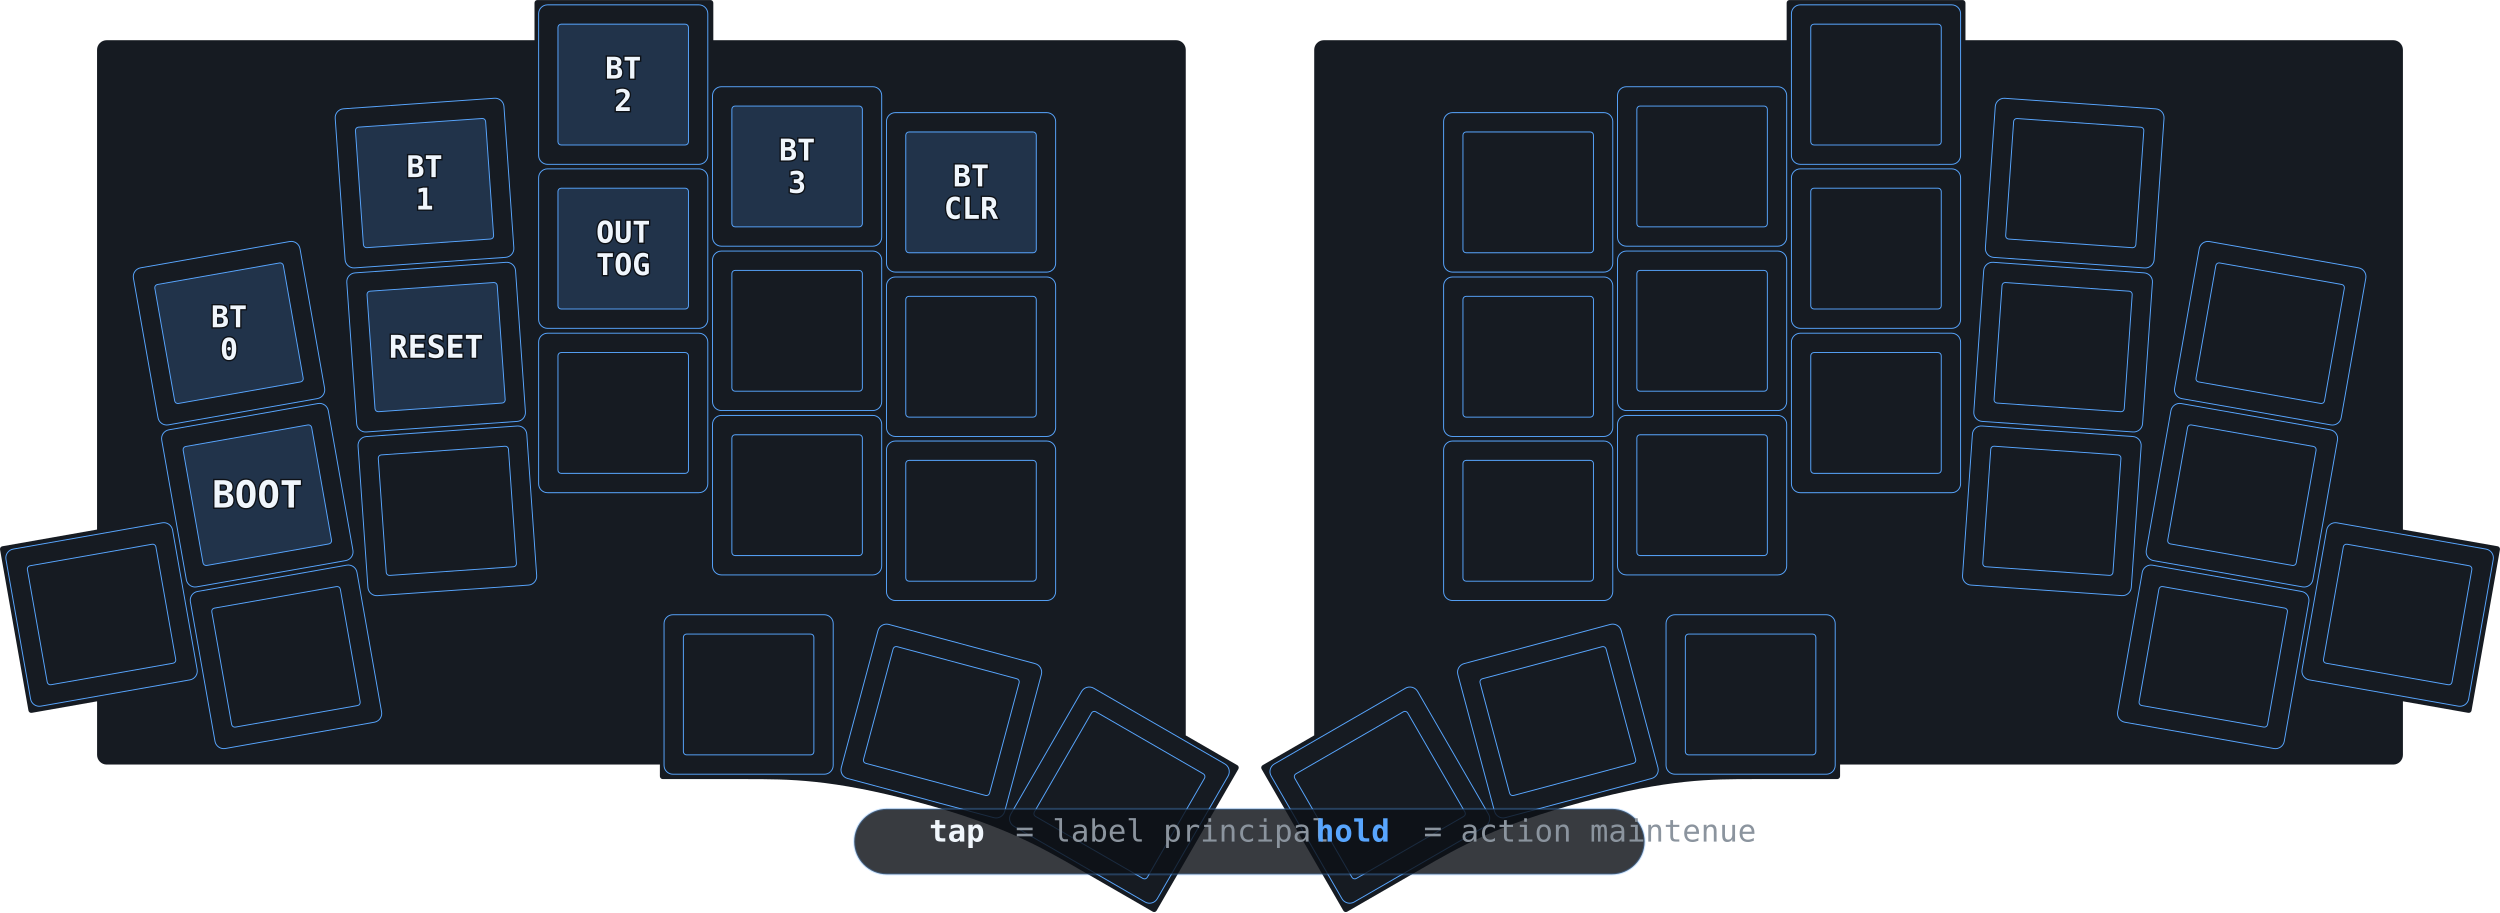
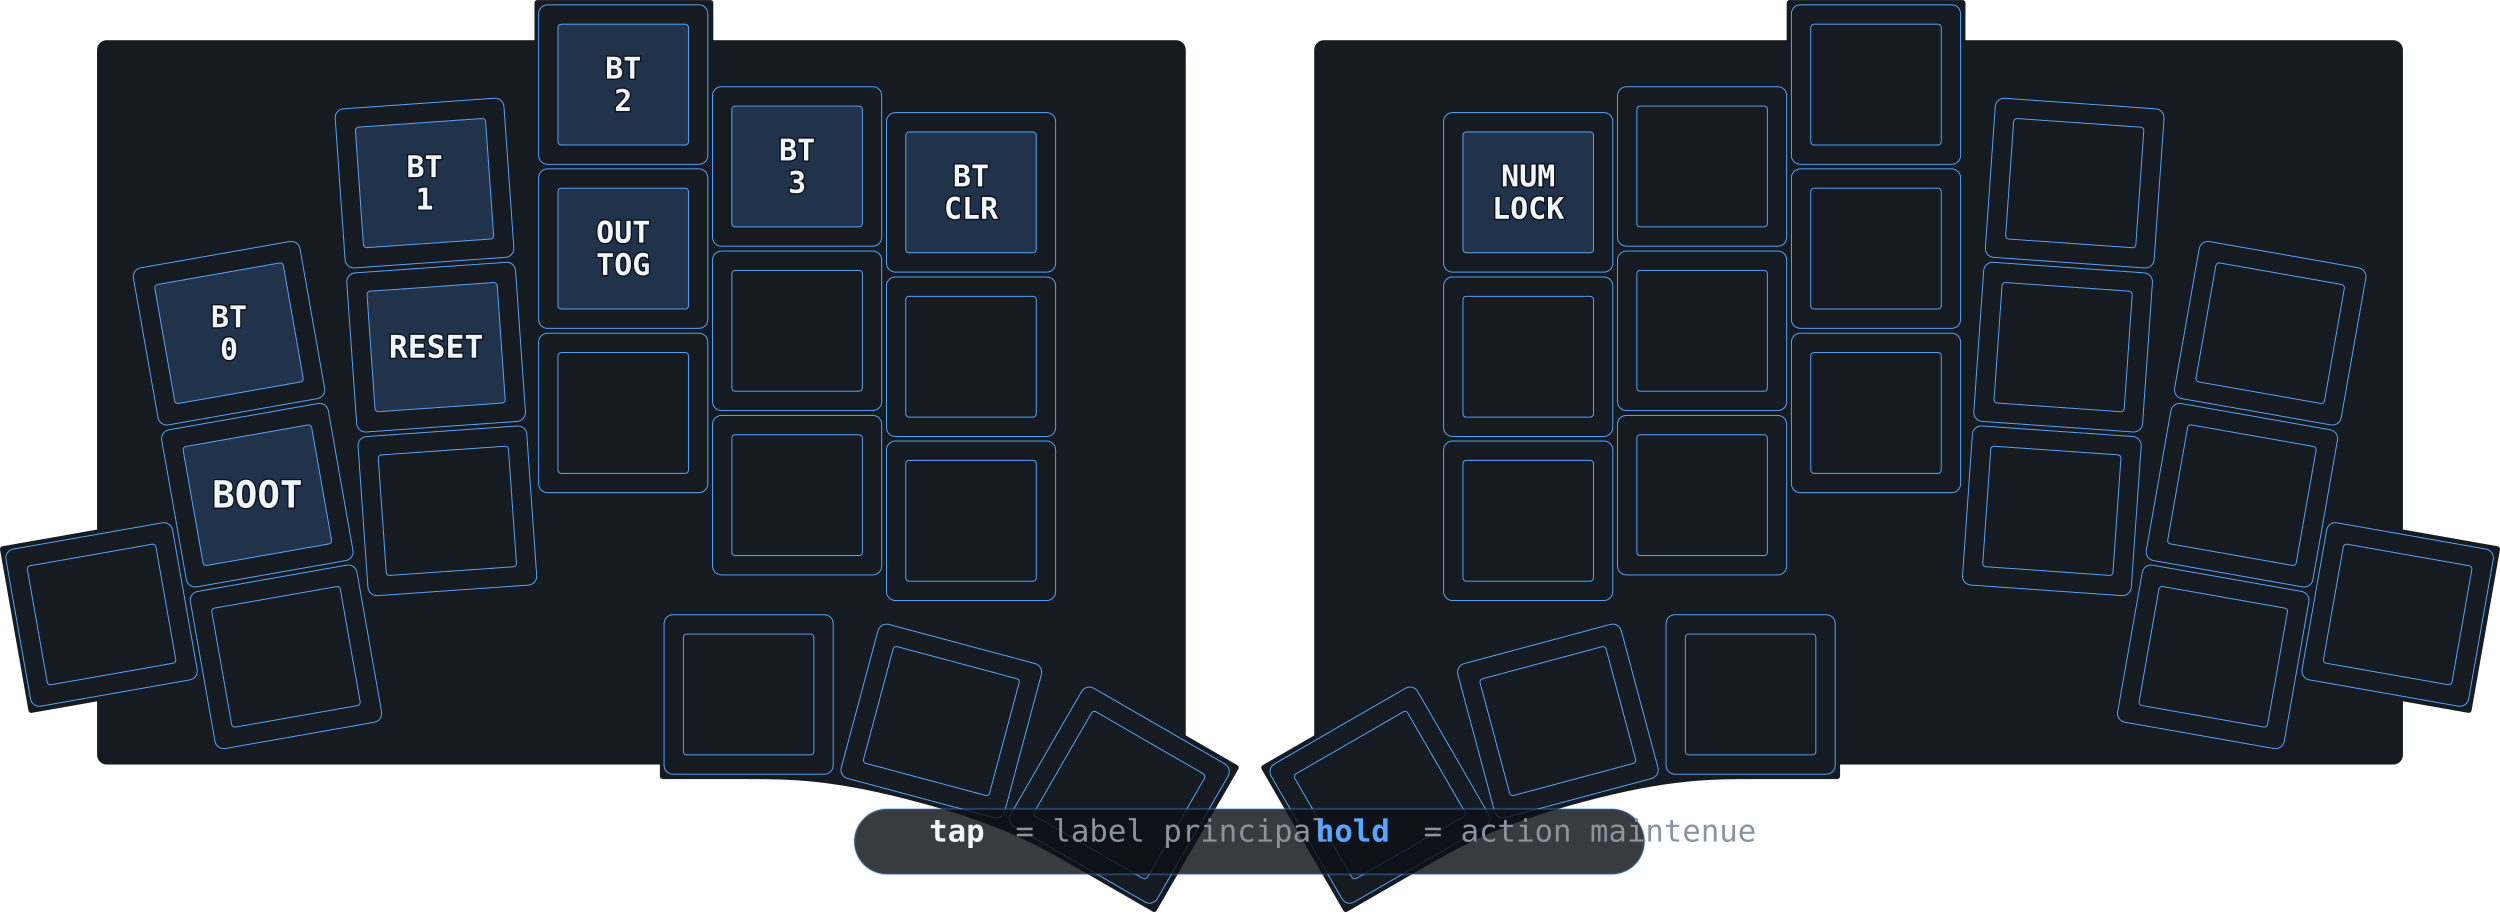
<svg xmlns="http://www.w3.org/2000/svg" width="258.64mm" height="94.36mm" viewBox="0 0 733.16 267.46">
  <defs>
    <style>
      .cls-1 {
        fill: #161b22;
      }

      .cls-2 {
        fill: none;
        stroke: #58a6ff;
        stroke-miterlimit: 10;
        stroke-width: .28px;
      }
    </style>
  </defs>
  <g id="Shape">
    <path class="cls-1" d="M.69,160.19l27.77-4.9V14.61c0-1.57,1.27-2.83,2.83-2.83h125.46V.84c0-.46,.38-.84,.84-.84h50.76c.46,0,.84,.38,.84,.84V11.78h135.72c1.57,0,2.83,1.27,2.83,2.83V215.66l15.12,8.73c.4,.23,.54,.74,.31,1.14l-23.97,41.51c-.23,.4-.74,.54-1.14,.31-2.77-1.6-13.03-7.52-21.72-12.54-11.22-6.48-22.44-12.96-47.42-19.65s-37.59-6.69-50.19-6.69c-10.77,0-21.38,0-24.37,0-.46,0-.84-.38-.84-.84v-3.42H31.3c-1.57,0-2.83-1.27-2.83-2.83v-15.72l-19.16,3.38c-.46,.08-.89-.22-.97-.68L.01,161.16c-.08-.46,.22-.89,.68-.97Z" />
    <path class="cls-1" d="M732.46,160.19l-27.77-4.9V14.61c0-1.57-1.27-2.83-2.83-2.83h-125.46V.84c0-.46-.38-.84-.84-.84h-50.76c-.46,0-.84,.38-.84,.84V11.78h-135.72c-1.57,0-2.83,1.27-2.83,2.83V215.66l-15.12,8.73c-.4,.23-.54,.74-.31,1.14l23.97,41.51c.23,.4,.74,.54,1.14,.31,2.77-1.6,13.03-7.52,21.72-12.54,11.22-6.48,22.44-12.96,47.42-19.65s37.59-6.69,50.19-6.69c10.77,0,21.38,0,24.37,0,.46,0,.84-.38,.84-.84v-3.42h162.23c1.57,0,2.83-1.27,2.83-2.83v-15.72l19.16,3.38c.46,.08,.89-.22,.97-.68l8.32-47.2c.08-.46-.22-.89-.68-.97Z" />
  </g>
  <g id="Keys_Kopie" data-name="Keys Kopie">
    <g id="Keycaps">
      <rect class="cls-2" x="259.97" y="33.02" width="49.61" height="46.77" rx="2.61" ry="2.61" />
      <rect class="cls-2" x="259.97" y="81.22" width="49.61" height="46.77" rx="2.61" ry="2.61" />
      <rect class="cls-2" x="259.97" y="129.33" width="49.61" height="46.77" rx="2.61" ry="2.61" />
      <rect class="cls-2" x="208.96" y="25.42" width="49.61" height="46.77" rx="2.61" ry="2.61" />
      <rect class="cls-2" x="208.96" y="73.62" width="49.61" height="46.77" rx="2.61" ry="2.61" />
      <rect class="cls-2" x="208.96" y="121.82" width="49.61" height="46.77" rx="2.61" ry="2.61" />
      <rect class="cls-2" x="157.96" y="1.41" width="49.61" height="46.77" rx="2.61" ry="2.61" />
      <rect class="cls-2" x="157.96" y="49.51" width="49.61" height="46.77" rx="2.61" ry="2.61" />
      <rect class="cls-2" x="157.96" y="97.71" width="49.61" height="46.77" rx="2.61" ry="2.61" />
      <rect class="cls-2" x="194.74" y="180.27" width="49.61" height="46.77" rx="2.61" ry="2.61" />
      <rect class="cls-2" x="99.69" y="30.3" width="49.61" height="46.77" rx="2.61" ry="2.61" transform="translate(-3.44 8.81) rotate(-4)" />
      <rect class="cls-2" x="103.09" y="78.41" width="49.61" height="46.77" rx="2.61" ry="2.61" transform="translate(-6.79 9.17) rotate(-4)" />
      <rect class="cls-2" x="106.39" y="126.41" width="49.61" height="46.77" rx="2.61" ry="2.61" transform="translate(-10.13 9.52) rotate(-4)" />
      <rect class="cls-2" x="42.36" y="74.32" width="49.61" height="46.77" rx="2.61" ry="2.61" transform="translate(-15.95 13.15) rotate(-10)" />
      <rect class="cls-2" x="50.66" y="121.83" width="49.61" height="46.77" rx="2.61" ry="2.61" transform="translate(-24.07 15.31) rotate(-10)" />
      <rect class="cls-2" x="59.06" y="169.23" width="49.61" height="46.77" rx="2.61" ry="2.61" transform="translate(-32.17 17.49) rotate(-10)" />
      <rect class="cls-2" x="252.67" y="186.64" width="46.77" height="49.61" rx="2.61" ry="2.61" transform="translate(.37 423.37) rotate(-75)" />
      <rect class="cls-2" x="304.89" y="208.37" width="46.77" height="49.61" rx="2.61" ry="2.61" transform="translate(-37.79 400.88) rotate(-60)" />
      <rect class="cls-2" x="4.98" y="156.81" width="49.61" height="46.77" rx="2.61" ry="2.61" transform="translate(-30.84 7.91) rotate(-10)" />
    </g>
    <g>
      <rect class="cls-2" x="265.63" y="38.69" width="38.27" height="35.43" rx=".95" ry=".95" />
      <rect class="cls-2" x="265.63" y="86.89" width="38.27" height="35.43" rx=".95" ry=".95" />
      <rect class="cls-2" x="265.63" y="135" width="38.27" height="35.43" rx=".95" ry=".95" />
      <rect class="cls-2" x="214.63" y="31.09" width="38.27" height="35.43" rx=".95" ry=".95" />
      <rect class="cls-2" x="214.63" y="79.29" width="38.27" height="35.43" rx=".95" ry=".95" />
      <rect class="cls-2" x="214.63" y="127.49" width="38.27" height="35.43" rx=".95" ry=".95" />
      <rect class="cls-2" x="163.63" y="7.08" width="38.27" height="35.43" rx=".95" ry=".95" />
      <rect class="cls-2" x="163.63" y="55.18" width="38.27" height="35.43" rx=".95" ry=".95" />
      <rect class="cls-2" x="163.63" y="103.38" width="38.27" height="35.43" rx=".95" ry=".95" />
      <rect class="cls-2" x="200.41" y="185.94" width="38.27" height="35.43" rx=".95" ry=".95" />
      <rect class="cls-2" x="105.36" y="35.97" width="38.27" height="35.43" rx=".95" ry=".95" transform="translate(-3.44 8.81) rotate(-4)" />
      <rect class="cls-2" x="108.76" y="84.07" width="38.27" height="35.43" rx=".95" ry=".95" transform="translate(-6.79 9.17) rotate(-4)" />
      <rect class="cls-2" x="112.06" y="132.08" width="38.27" height="35.43" rx=".95" ry=".95" transform="translate(-10.13 9.52) rotate(-4)" />
      <rect class="cls-2" x="48.03" y="79.99" width="38.27" height="35.43" rx=".95" ry=".95" transform="translate(-15.95 13.15) rotate(-10)" />
      <rect class="cls-2" x="56.33" y="127.5" width="38.27" height="35.43" rx=".95" ry=".95" transform="translate(-24.07 15.31) rotate(-10)" />
      <rect class="cls-2" x="64.73" y="174.9" width="38.27" height="35.43" rx=".95" ry=".95" transform="translate(-32.17 17.49) rotate(-10)" />
      <rect class="cls-2" x="258.34" y="192.31" width="35.43" height="38.27" rx=".95" ry=".95" transform="translate(.37 423.37) rotate(-75)" />
      <rect class="cls-2" x="310.56" y="214.04" width="35.43" height="38.27" rx=".95" ry=".95" transform="translate(-37.79 400.88) rotate(-60)" />
      <rect class="cls-2" x="10.65" y="162.48" width="38.27" height="35.43" rx=".95" ry=".95" transform="translate(-30.84 7.91) rotate(-10)" />
    </g>
    <g id="Keycaps-2" data-name="Keycaps">
      <rect class="cls-2" x="423.36" y="33.02" width="49.61" height="46.77" rx="2.61" ry="2.61" />
      <rect class="cls-2" x="423.36" y="81.22" width="49.61" height="46.77" rx="2.61" ry="2.61" />
      <rect class="cls-2" x="423.36" y="129.33" width="49.61" height="46.77" rx="2.61" ry="2.61" />
      <rect class="cls-2" x="474.36" y="25.42" width="49.61" height="46.77" rx="2.61" ry="2.61" />
      <rect class="cls-2" x="474.36" y="73.62" width="49.61" height="46.77" rx="2.61" ry="2.61" />
      <rect class="cls-2" x="474.36" y="121.82" width="49.61" height="46.77" rx="2.61" ry="2.61" />
      <rect class="cls-2" x="525.36" y="1.41" width="49.61" height="46.77" rx="2.61" ry="2.61" />
      <rect class="cls-2" x="525.36" y="49.51" width="49.61" height="46.77" rx="2.61" ry="2.61" />
      <rect class="cls-2" x="525.36" y="97.71" width="49.61" height="46.77" rx="2.61" ry="2.61" />
      <rect class="cls-2" x="488.59" y="180.27" width="49.61" height="46.77" rx="2.61" ry="2.61" />
      <rect class="cls-2" x="585.05" y="28.89" width="46.77" height="49.61" rx="2.61" ry="2.61" transform="translate(512.43 656.9) rotate(-86)" />
      <rect class="cls-2" x="581.65" y="76.99" width="46.77" height="49.61" rx="2.61" ry="2.61" transform="translate(461.29 698.25) rotate(-86)" />
      <rect class="cls-2" x="578.35" y="124.99" width="46.77" height="49.61" rx="2.61" ry="2.61" transform="translate(410.33 739.61) rotate(-86)" />
      <rect class="cls-2" x="642.38" y="72.9" width="46.77" height="49.61" rx="2.61" ry="2.61" transform="translate(453.94 736.4) rotate(-80)" />
      <rect class="cls-2" x="634.08" y="120.41" width="46.77" height="49.61" rx="2.61" ry="2.61" transform="translate(400.29 767.48) rotate(-80)" />
      <rect class="cls-2" x="625.68" y="167.81" width="46.77" height="49.61" rx="2.61" ry="2.61" transform="translate(346.67 798.38) rotate(-80)" />
      <rect class="cls-2" x="432.07" y="188.06" width="49.61" height="46.77" rx="2.61" ry="2.61" transform="translate(-39.16 125.45) rotate(-15)" />
      <rect class="cls-2" x="379.85" y="209.78" width="49.61" height="46.77" rx="2.61" ry="2.61" transform="translate(-62.37 233.57) rotate(-30)" />
      <rect class="cls-2" x="679.76" y="155.39" width="46.77" height="49.61" rx="2.61" ry="2.61" transform="translate(403.59 841.37) rotate(-80)" />
    </g>
    <g>
      <rect class="cls-2" x="429.03" y="38.69" width="38.27" height="35.43" rx=".95" ry=".95" />
      <rect class="cls-2" x="429.03" y="86.89" width="38.27" height="35.43" rx=".95" ry=".95" />
      <rect class="cls-2" x="429.03" y="135" width="38.27" height="35.43" rx=".95" ry=".95" />
      <rect class="cls-2" x="480.03" y="31.09" width="38.27" height="35.43" rx=".95" ry=".95" />
      <rect class="cls-2" x="480.03" y="79.29" width="38.27" height="35.43" rx=".95" ry=".95" />
      <rect class="cls-2" x="480.03" y="127.49" width="38.27" height="35.43" rx=".95" ry=".95" />
      <rect class="cls-2" x="531.03" y="7.08" width="38.27" height="35.43" rx=".95" ry=".95" />
      <rect class="cls-2" x="531.03" y="55.18" width="38.27" height="35.43" rx=".95" ry=".95" />
      <rect class="cls-2" x="531.03" y="103.38" width="38.27" height="35.43" rx=".95" ry=".95" />
      <rect class="cls-2" x="494.25" y="185.94" width="38.27" height="35.43" rx=".95" ry=".95" />
      <rect class="cls-2" x="590.72" y="34.56" width="35.43" height="38.27" rx=".95" ry=".95" transform="translate(512.44 656.9) rotate(-86)" />
      <rect class="cls-2" x="587.32" y="82.66" width="35.43" height="38.27" rx=".95" ry=".95" transform="translate(461.29 698.25) rotate(-86)" />
      <rect class="cls-2" x="584.02" y="130.66" width="35.43" height="38.27" rx=".95" ry=".95" transform="translate(410.33 739.61) rotate(-86)" />
      <rect class="cls-2" x="648.05" y="78.57" width="35.43" height="38.27" rx=".95" ry=".95" transform="translate(453.93 736.39) rotate(-80)" />
      <rect class="cls-2" x="639.75" y="126.08" width="35.43" height="38.27" rx=".95" ry=".95" transform="translate(400.29 767.47) rotate(-80)" />
      <rect class="cls-2" x="631.35" y="173.48" width="35.43" height="38.27" rx=".95" ry=".95" transform="translate(346.67 798.37) rotate(-80)" />
      <rect class="cls-2" x="437.73" y="193.73" width="38.27" height="35.43" rx=".95" ry=".95" transform="translate(-39.16 125.46) rotate(-15)" />
      <rect class="cls-2" x="385.52" y="215.45" width="38.27" height="35.43" rx=".95" ry=".95" transform="translate(-62.37 233.57) rotate(-30)" />
      <rect class="cls-2" x="685.43" y="161.06" width="35.43" height="38.27" rx=".95" ry=".95" transform="translate(403.59 841.37) rotate(-80)" />
    </g>
  </g>
  <g id="Readme_Overlay_sys">
    <rect x="265.63" y="38.69" width="38.27" height="35.43" rx=".95" ry=".95" fill="#58a6ff" fill-opacity="0.18" stroke="none" />
    <text x="284.77" y="52.16" fill="#f0f6fc" font-family="'DejaVu Sans Mono', 'SFMono-Regular', Consolas, monospace" font-size="8.8" font-weight="700" text-anchor="middle" dominant-baseline="middle" stroke="#0d1117" stroke-width=".8" paint-order="stroke fill">BT</text>
    <text x="284.77" y="61.66" fill="#f0f6fc" font-family="'DejaVu Sans Mono', 'SFMono-Regular', Consolas, monospace" font-size="8.8" font-weight="700" text-anchor="middle" dominant-baseline="middle" stroke="#0d1117" stroke-width=".8" paint-order="stroke fill">CLR</text>
    <rect x="214.63" y="31.09" width="38.27" height="35.43" rx=".95" ry=".95" fill="#58a6ff" fill-opacity="0.18" stroke="none" />
    <text x="233.77" y="44.56" fill="#f0f6fc" font-family="'DejaVu Sans Mono', 'SFMono-Regular', Consolas, monospace" font-size="8.8" font-weight="700" text-anchor="middle" dominant-baseline="middle" stroke="#0d1117" stroke-width=".8" paint-order="stroke fill">BT</text>
    <text x="233.77" y="54.06" fill="#f0f6fc" font-family="'DejaVu Sans Mono', 'SFMono-Regular', Consolas, monospace" font-size="8.8" font-weight="700" text-anchor="middle" dominant-baseline="middle" stroke="#0d1117" stroke-width=".8" paint-order="stroke fill">3</text>
    <rect x="163.63" y="7.08" width="38.27" height="35.43" rx=".95" ry=".95" fill="#58a6ff" fill-opacity="0.18" stroke="none" />
    <text x="182.77" y="20.55" fill="#f0f6fc" font-family="'DejaVu Sans Mono', 'SFMono-Regular', Consolas, monospace" font-size="8.8" font-weight="700" text-anchor="middle" dominant-baseline="middle" stroke="#0d1117" stroke-width=".8" paint-order="stroke fill">BT</text>
    <text x="182.77" y="30.05" fill="#f0f6fc" font-family="'DejaVu Sans Mono', 'SFMono-Regular', Consolas, monospace" font-size="8.8" font-weight="700" text-anchor="middle" dominant-baseline="middle" stroke="#0d1117" stroke-width=".8" paint-order="stroke fill">2</text>
    <rect x="163.63" y="55.18" width="38.27" height="35.43" rx=".95" ry=".95" fill="#58a6ff" fill-opacity="0.18" stroke="none" />
    <text x="182.77" y="68.65" fill="#f0f6fc" font-family="'DejaVu Sans Mono', 'SFMono-Regular', Consolas, monospace" font-size="8.8" font-weight="700" text-anchor="middle" dominant-baseline="middle" stroke="#0d1117" stroke-width=".8" paint-order="stroke fill">OUT</text>
    <text x="182.77" y="78.15" fill="#f0f6fc" font-family="'DejaVu Sans Mono', 'SFMono-Regular', Consolas, monospace" font-size="8.8" font-weight="700" text-anchor="middle" dominant-baseline="middle" stroke="#0d1117" stroke-width=".8" paint-order="stroke fill">TOG</text>
    <rect x="105.36" y="35.97" width="38.27" height="35.43" rx=".95" ry=".95" transform="translate(-3.44 8.81) rotate(-4)" fill="#58a6ff" fill-opacity="0.18" stroke="none" />
    <text x="124.5" y="49.44" fill="#f0f6fc" font-family="'DejaVu Sans Mono', 'SFMono-Regular', Consolas, monospace" font-size="8.8" font-weight="700" text-anchor="middle" dominant-baseline="middle" stroke="#0d1117" stroke-width=".8" paint-order="stroke fill">BT</text>
    <text x="124.5" y="58.94" fill="#f0f6fc" font-family="'DejaVu Sans Mono', 'SFMono-Regular', Consolas, monospace" font-size="8.8" font-weight="700" text-anchor="middle" dominant-baseline="middle" stroke="#0d1117" stroke-width=".8" paint-order="stroke fill">1</text>
    <rect x="108.76" y="84.07" width="38.27" height="35.43" rx=".95" ry=".95" transform="translate(-6.79 9.17) rotate(-4)" fill="#58a6ff" fill-opacity="0.18" stroke="none" />
    <text x="127.9" y="102.29" fill="#f0f6fc" font-family="'DejaVu Sans Mono', 'SFMono-Regular', Consolas, monospace" font-size="9.2" font-weight="700" text-anchor="middle" dominant-baseline="middle" stroke="#0d1117" stroke-width=".8" paint-order="stroke fill">RESET</text>
    <rect x="48.03" y="79.99" width="38.27" height="35.43" rx=".95" ry=".95" transform="translate(-15.95 13.15) rotate(-10)" fill="#58a6ff" fill-opacity="0.18" stroke="none" />
    <text x="67.17" y="93.46" fill="#f0f6fc" font-family="'DejaVu Sans Mono', 'SFMono-Regular', Consolas, monospace" font-size="8.8" font-weight="700" text-anchor="middle" dominant-baseline="middle" stroke="#0d1117" stroke-width=".8" paint-order="stroke fill">BT</text>
    <text x="67.17" y="102.96" fill="#f0f6fc" font-family="'DejaVu Sans Mono', 'SFMono-Regular', Consolas, monospace" font-size="8.8" font-weight="700" text-anchor="middle" dominant-baseline="middle" stroke="#0d1117" stroke-width=".8" paint-order="stroke fill">0</text>
    <rect x="56.33" y="127.5" width="38.27" height="35.43" rx=".95" ry=".95" transform="translate(-24.07 15.31) rotate(-10)" fill="#58a6ff" fill-opacity="0.18" stroke="none" />
    <text x="75.47" y="145.72" fill="#f0f6fc" font-family="'DejaVu Sans Mono', 'SFMono-Regular', Consolas, monospace" font-size="11" font-weight="700" text-anchor="middle" dominant-baseline="middle" stroke="#0d1117" stroke-width=".8" paint-order="stroke fill">BOOT</text>
+     <rect x="429.03" y="38.69" width="38.27" height="35.43" rx=".95" ry=".95" fill="#58a6ff" fill-opacity="0.18" stroke="none" />
+     <text x="448.17" y="52.16" fill="#f0f6fc" font-family="'DejaVu Sans Mono', 'SFMono-Regular', Consolas, monospace" font-size="8.8" font-weight="700" text-anchor="middle" dominant-baseline="middle" stroke="#0d1117" stroke-width=".8" paint-order="stroke fill">NUM</text>
+     <text x="448.17" y="61.66" fill="#f0f6fc" font-family="'DejaVu Sans Mono', 'SFMono-Regular', Consolas, monospace" font-size="8.8" font-weight="700" text-anchor="middle" dominant-baseline="middle" stroke="#0d1117" stroke-width=".8" paint-order="stroke fill">LOCK</text>
  </g>
  <g id="Readme_Legend">
    <rect x="250.5" y="237.2" width="231.8" height="19.2" rx="9.6" ry="9.6" fill="#0d1117" fill-opacity=".82" stroke="#58a6ff" stroke-opacity=".28" stroke-width=".6" />
    <text x="272.5" y="246.8" fill="#f0f6fc" font-family="'DejaVu Sans Mono', 'SFMono-Regular', Consolas, monospace" font-size="9" font-weight="700">tap</text>
    <text x="297.8" y="246.8" fill="#8b949e" font-family="'DejaVu Sans Mono', 'SFMono-Regular', Consolas, monospace" font-size="9">= label principal</text>
    <text x="385.9" y="246.8" fill="#58a6ff" font-family="'DejaVu Sans Mono', 'SFMono-Regular', Consolas, monospace" font-size="9" font-weight="700">hold</text>
    <text x="417.5" y="246.8" fill="#8b949e" font-family="'DejaVu Sans Mono', 'SFMono-Regular', Consolas, monospace" font-size="9">= action maintenue</text>
  </g>
</svg>
